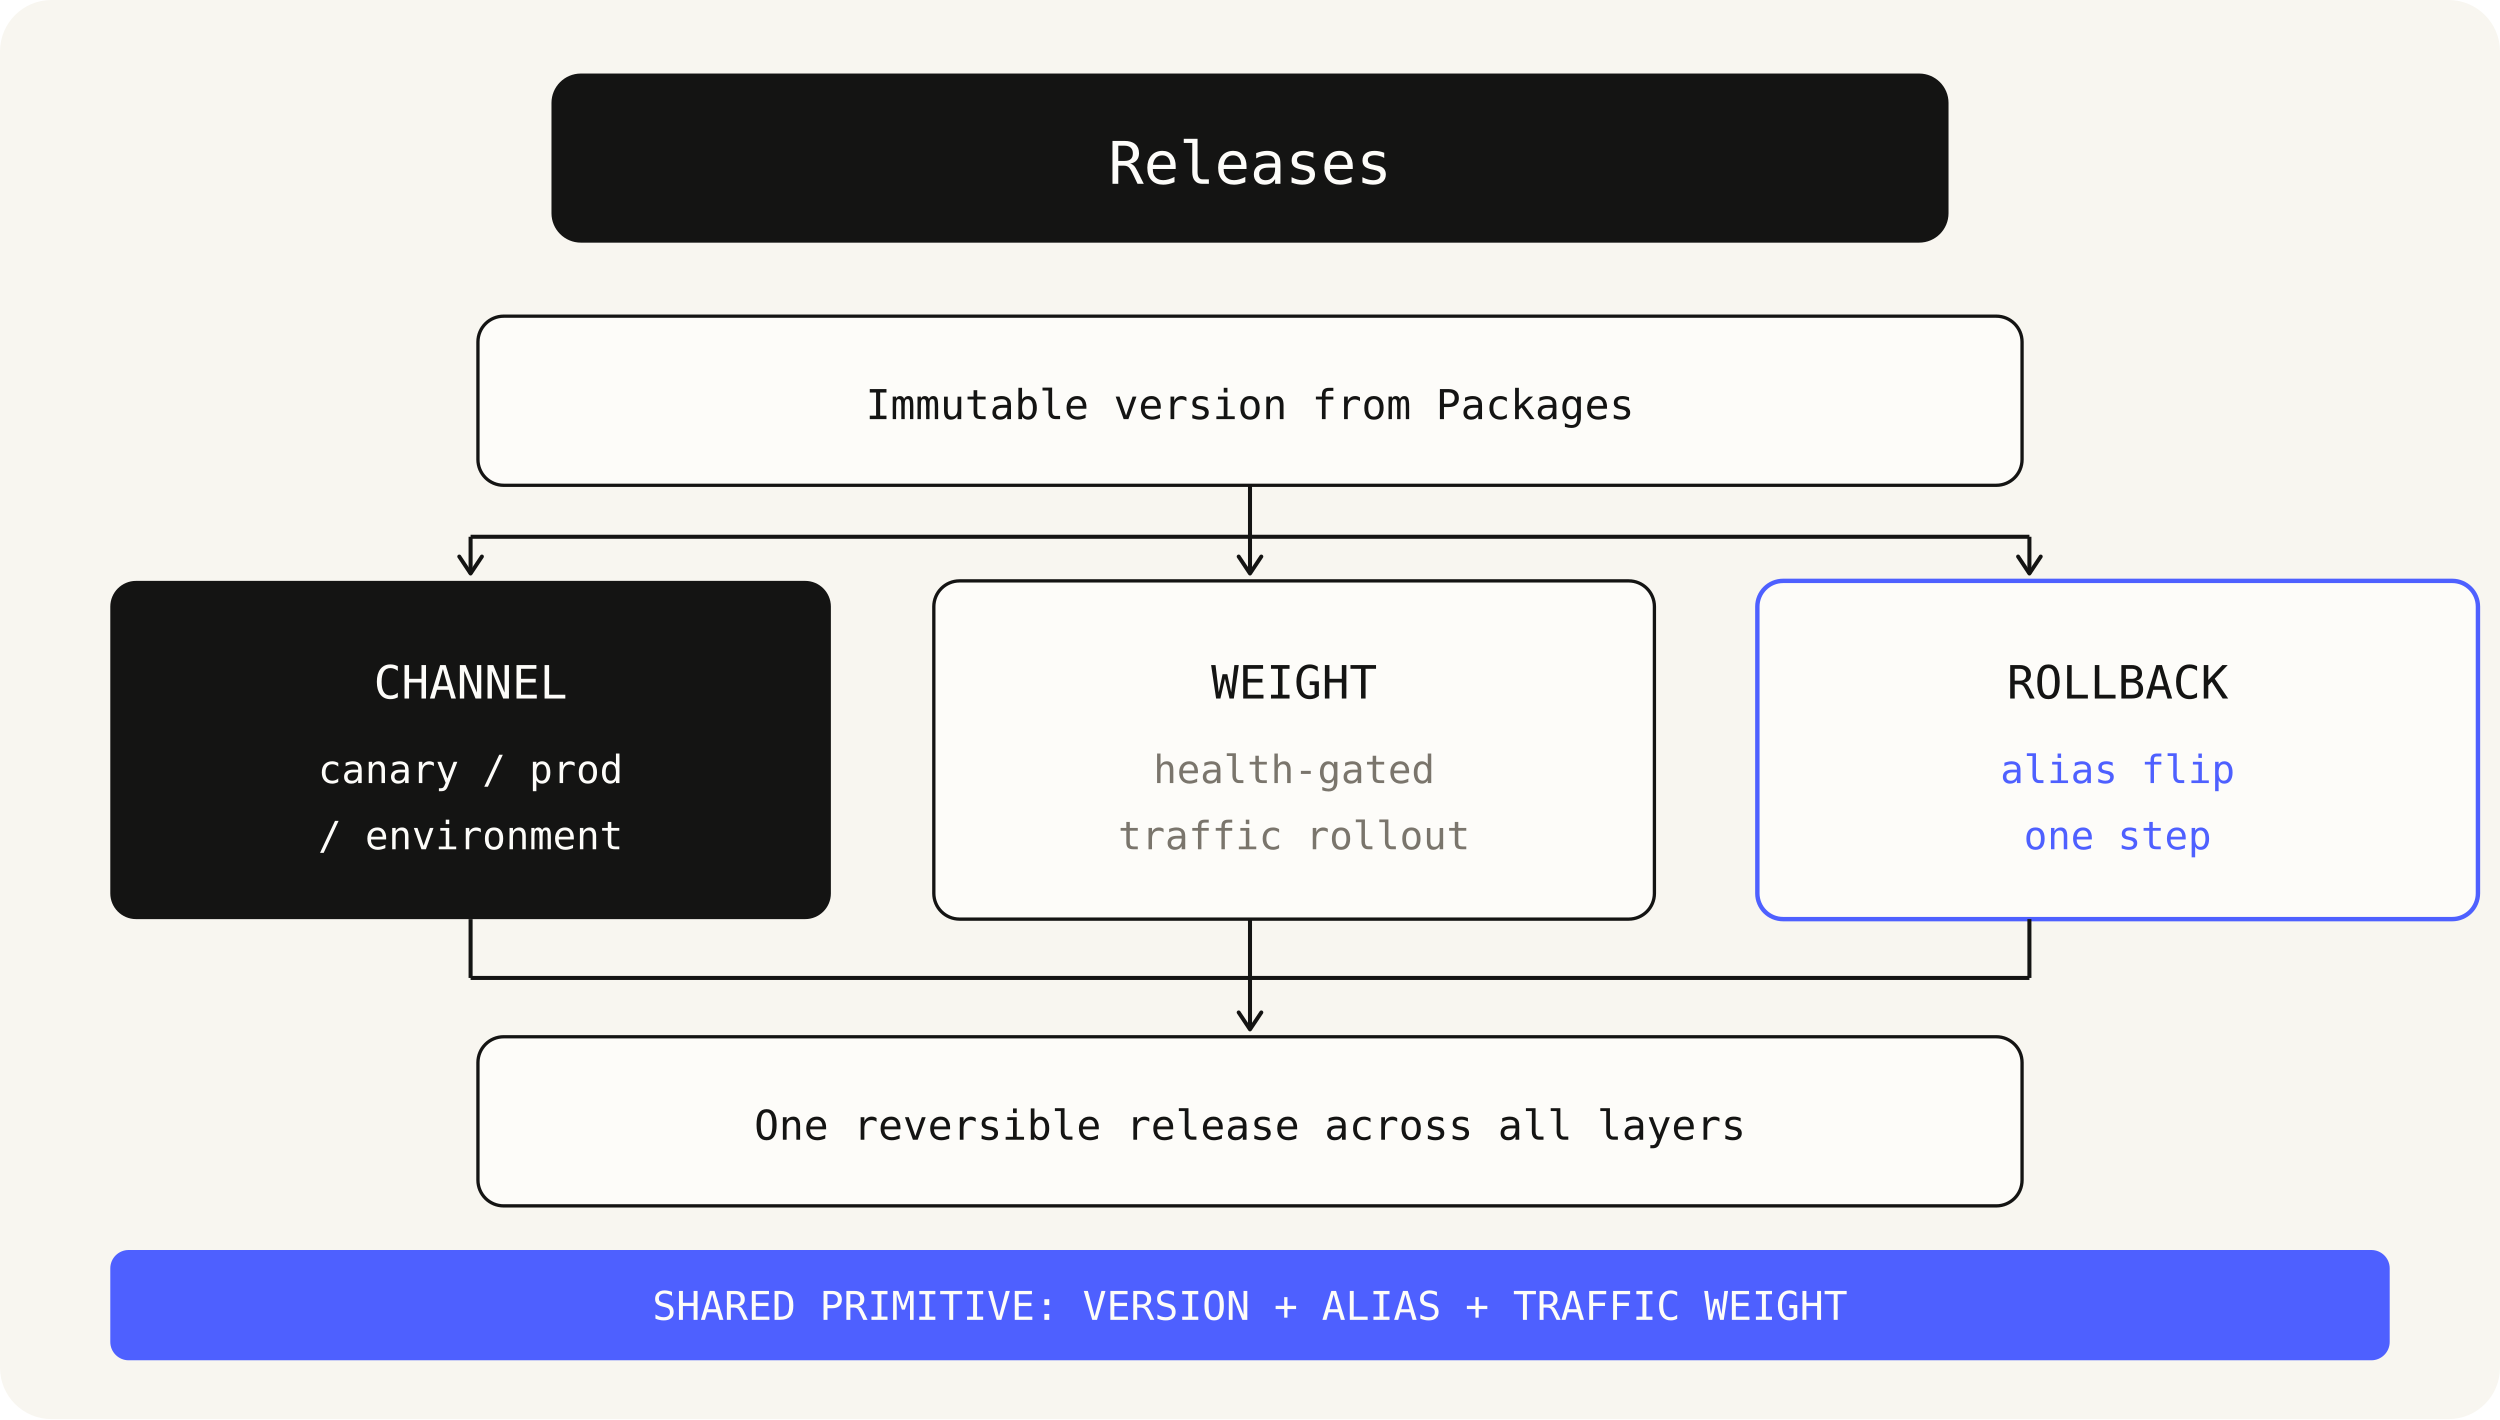
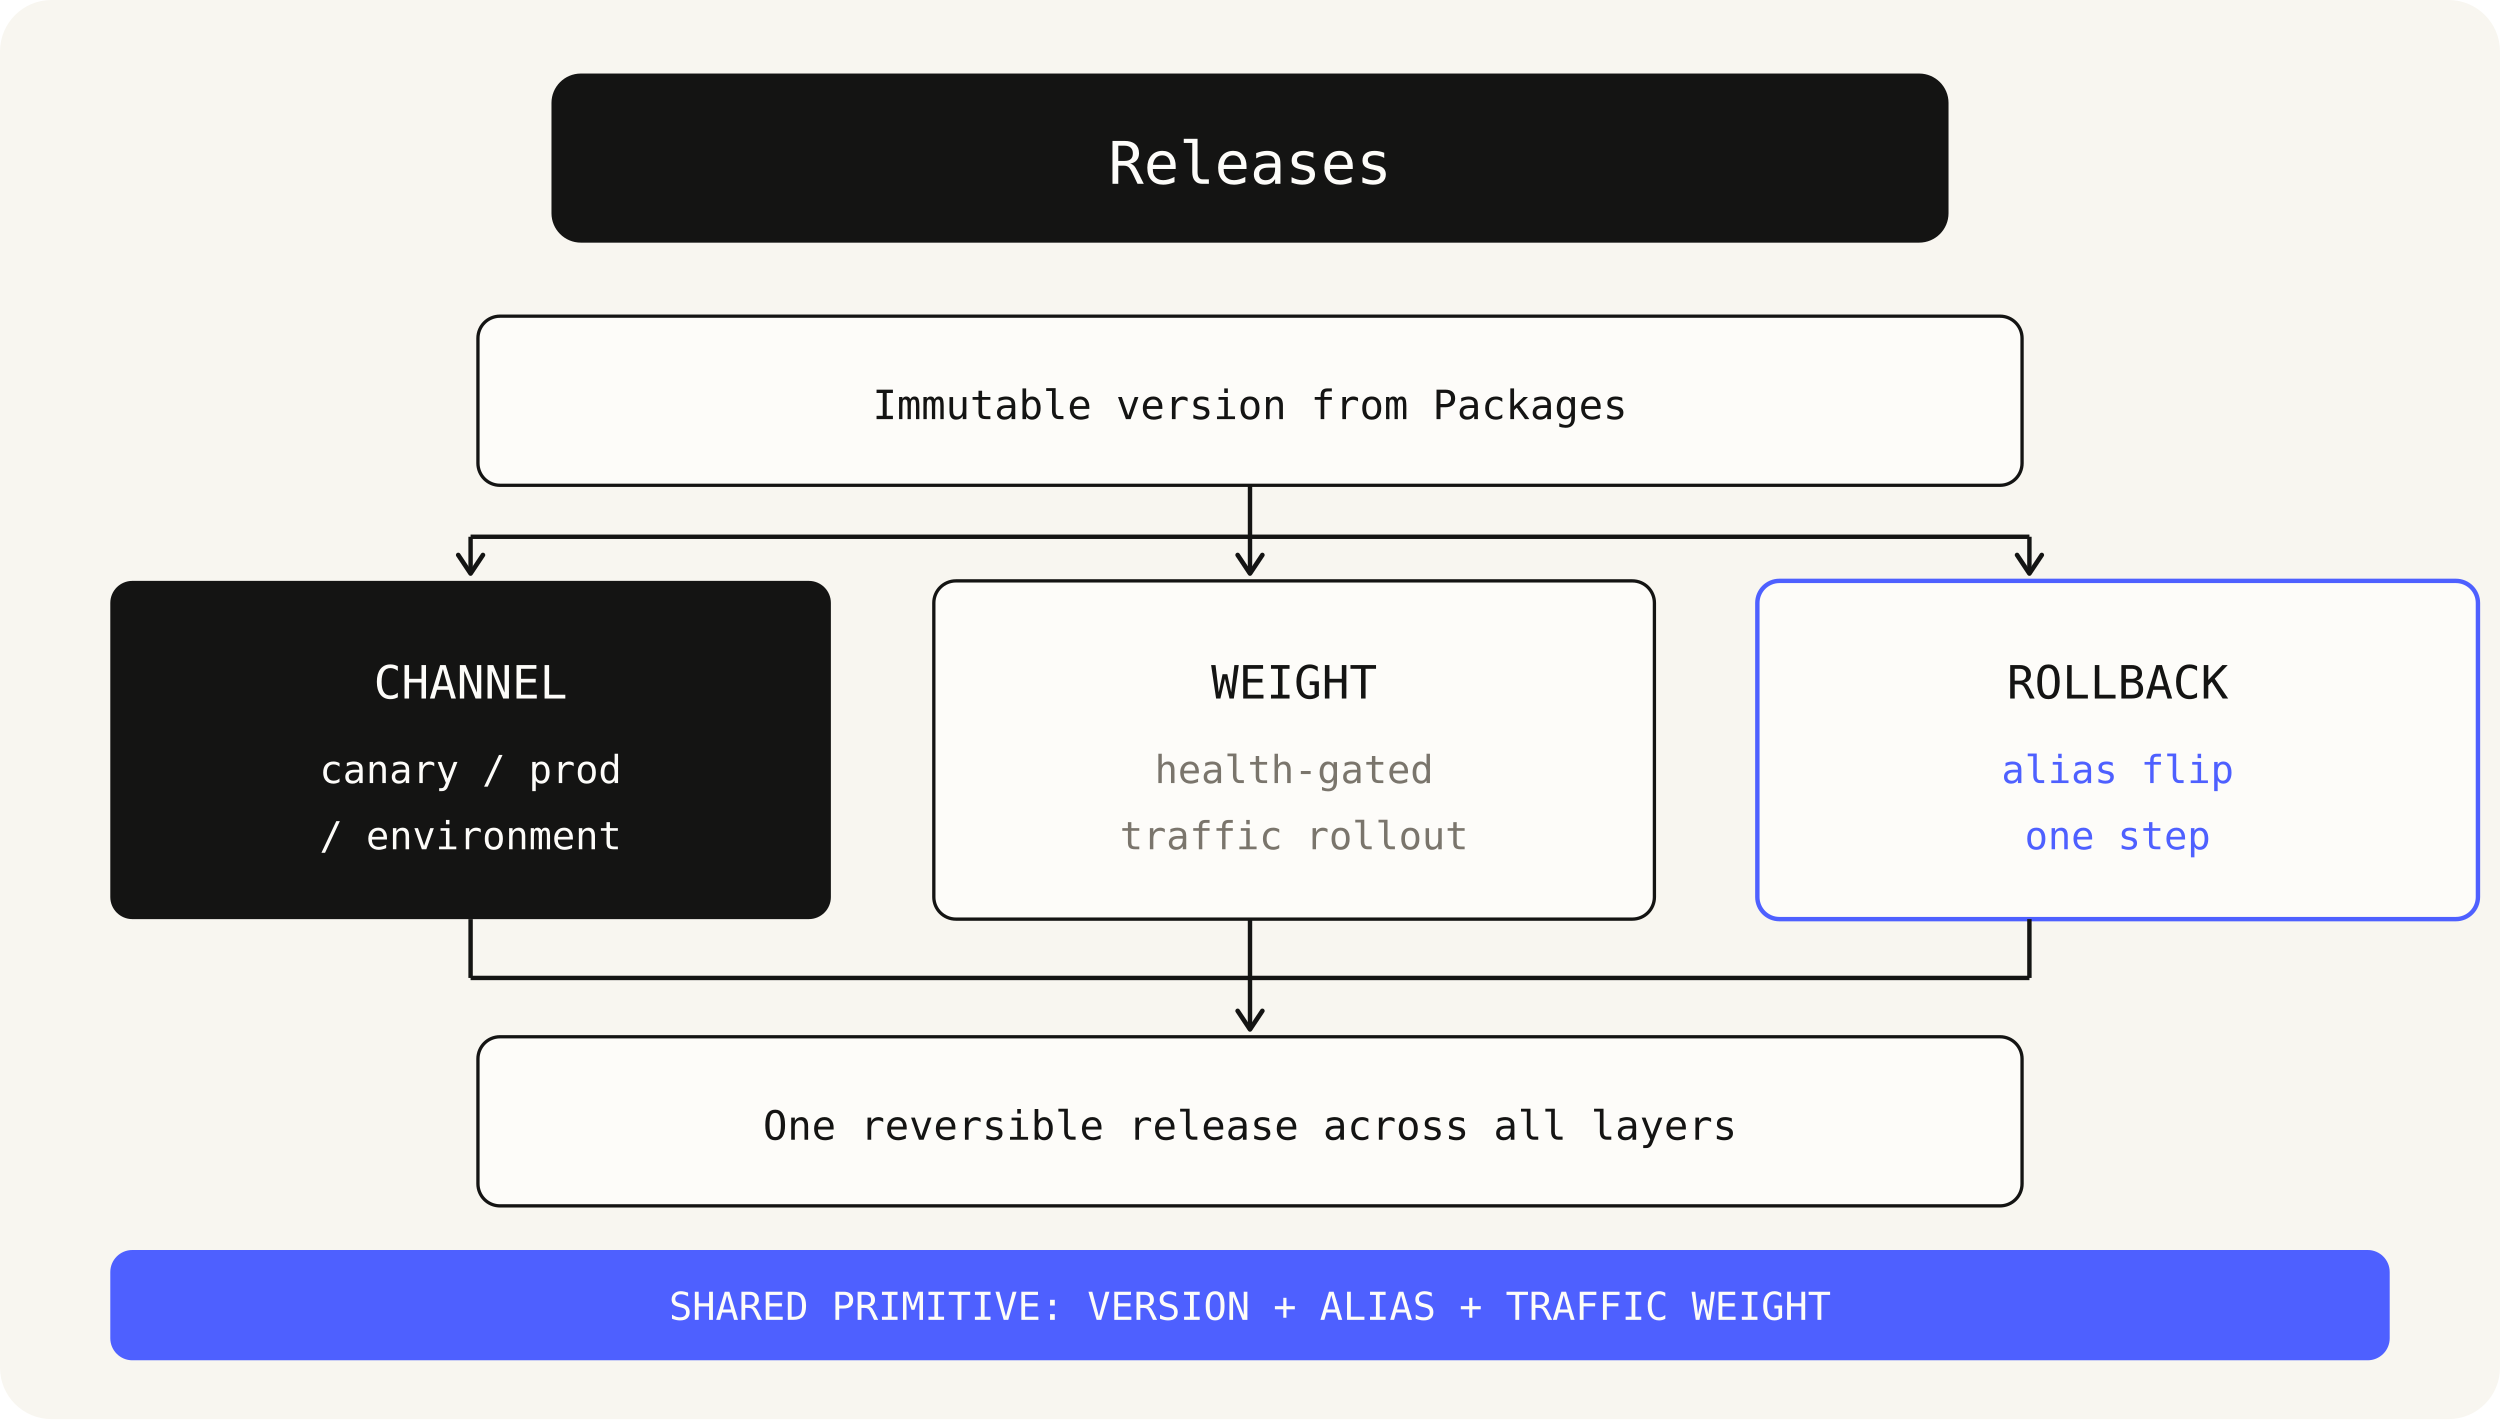
<svg xmlns="http://www.w3.org/2000/svg" viewBox="0 0 680 386" width="680" height="386" role="img">
  <defs>
-     <marker id="arw" viewBox="0 0 10 10" refX="8" refY="5" markerWidth="7" markerHeight="7" orient="auto-start-reverse">
-       <path d="M2 1L8 5L2 9" fill="none" stroke="#141413" stroke-width="1.4" stroke-linecap="round" stroke-linejoin="round" />
+     <marker id="releases-arw-releases" viewBox="0 0 10 10" refX="8" refY="5" markerWidth="7" markerHeight="7" orient="auto-start-reverse">
+       <path d="M2 1L8 5L2 9" fill="none" stroke="#141413" stroke-width="1.5" stroke-linecap="round" stroke-linejoin="round" />
    </marker>
  </defs>
  <rect x="0" y="0" width="680" height="386" rx="14" fill="#F8F6F0" />
  <g font-family="Menlo, SFMono-Regular, Consolas, monospace">
    <rect x="150" y="20" width="380" height="46" rx="8" fill="#141413" />
    <text x="340" y="50" font-size="16" fill="#FDFCF9" text-anchor="middle">Releases</text>
-     <rect x="130" y="86" width="420" height="46" rx="7" fill="#FDFCF9" stroke="#141413" stroke-width="0.9" />
-     <text x="340" y="114" font-size="11.2" fill="#141413" text-anchor="middle">Immutable version from Packages</text>
-     <path d="M340 132 L340 146 M128 146 L552 146" fill="none" stroke="#141413" stroke-width="1.1" />
-     <path d="M128 146 L128 156" fill="none" stroke="#141413" stroke-width="1.1" marker-end="url(#arw)" />
-     <path d="M340 146 L340 156" fill="none" stroke="#141413" stroke-width="1.1" marker-end="url(#arw)" />
-     <path d="M552 146 L552 156" fill="none" stroke="#141413" stroke-width="1.1" marker-end="url(#arw)" />
-     <rect x="30" y="158" width="196" height="92" rx="7" fill="#141413" />
+     <rect x="130" y="86" width="420" height="46" rx="6" fill="#FDFCF9" stroke="#141413" stroke-width="0.9" />
+     <text x="340" y="114" font-size="11" fill="#141413" text-anchor="middle">Immutable version from Packages</text>
+     <path d="M340 132 L340 146 M128 146 L552 146" fill="none" stroke="#141413" stroke-width="1.2" />
+     <path d="M128 146 L128 156" fill="none" stroke="#141413" stroke-width="1.2" marker-end="url(#releases-arw-releases)" />
+     <path d="M340 146 L340 156" fill="none" stroke="#141413" stroke-width="1.2" marker-end="url(#releases-arw-releases)" />
+     <path d="M552 146 L552 156" fill="none" stroke="#141413" stroke-width="1.2" marker-end="url(#releases-arw-releases)" />
+     <rect x="30" y="158" width="196" height="92" rx="6" fill="#141413" />
    <text x="128" y="190" font-size="12.5" fill="#FDFCF9" text-anchor="middle">CHANNEL</text>
-     <text x="128" y="213" font-size="10.6" fill="#FDFCF9" text-anchor="middle">canary / prod</text>
-     <text x="128" y="231" font-size="10.6" fill="#FDFCF9" text-anchor="middle">/ environment</text>
-     <rect x="254" y="158" width="196" height="92" rx="7" fill="#FDFCF9" stroke="#141413" stroke-width="0.9" />
+     <text x="128" y="213" font-size="10.5" fill="#FDFCF9" text-anchor="middle">canary / prod</text>
+     <text x="128" y="231" font-size="10.5" fill="#FDFCF9" text-anchor="middle">/ environment</text>
+     <rect x="254" y="158" width="196" height="92" rx="6" fill="#FDFCF9" stroke="#141413" stroke-width="0.9" />
    <text x="352" y="190" font-size="12.5" fill="#141413" text-anchor="middle">WEIGHT</text>
-     <text x="352" y="213" font-size="10.6" fill="#7A756C" text-anchor="middle">health-gated</text>
-     <text x="352" y="231" font-size="10.6" fill="#7A756C" text-anchor="middle">traffic rollout</text>
-     <rect x="478" y="158" width="196" height="92" rx="7" fill="#FDFCF9" stroke="#4E60FF" stroke-width="1.2" />
+     <text x="352" y="213" font-size="10.5" fill="#7A756C" text-anchor="middle">health-gated</text>
+     <text x="352" y="231" font-size="10.5" fill="#7A756C" text-anchor="middle">traffic rollout</text>
+     <rect x="478" y="158" width="196" height="92" rx="6" fill="#FDFCF9" stroke="#4E60FF" stroke-width="1.2" />
    <text x="576" y="190" font-size="12.5" fill="#141413" text-anchor="middle">ROLLBACK</text>
-     <text x="576" y="213" font-size="10.6" fill="#4E60FF" text-anchor="middle">alias flip</text>
-     <text x="576" y="231" font-size="10.6" fill="#4E60FF" text-anchor="middle">one step</text>
-     <path d="M128 250 L128 266 M340 250 L340 266 M552 250 L552 266 M128 266 L552 266" fill="none" stroke="#141413" stroke-width="1.1" />
-     <path d="M340 266 L340 280" fill="none" stroke="#141413" stroke-width="1.1" marker-end="url(#arw)" />
-     <rect x="130" y="282" width="420" height="46" rx="7" fill="#FDFCF9" stroke="#141413" stroke-width="0.9" />
-     <text x="340" y="310" font-size="11.2" fill="#141413" text-anchor="middle">One reversible release across all layers</text>
-     <rect x="30" y="340" width="620" height="30" rx="5" fill="#4E60FF" />
-     <text x="340" y="359" font-size="10.8" fill="#FDFCF9" text-anchor="middle">SHARED PRIMITIVE: VERSION + ALIAS + TRAFFIC WEIGHT</text>
+     <text x="576" y="213" font-size="10.5" fill="#4E60FF" text-anchor="middle">alias flip</text>
+     <text x="576" y="231" font-size="10.5" fill="#4E60FF" text-anchor="middle">one step</text>
+     <path d="M128 250 L128 266 M340 250 L340 266 M552 250 L552 266 M128 266 L552 266" fill="none" stroke="#141413" stroke-width="1.2" />
+     <path d="M340 266 L340 280" fill="none" stroke="#141413" stroke-width="1.2" marker-end="url(#releases-arw-releases)" />
+     <rect x="130" y="282" width="420" height="46" rx="6" fill="#FDFCF9" stroke="#141413" stroke-width="0.9" />
+     <text x="340" y="310" font-size="11" fill="#141413" text-anchor="middle">One reversible release across all layers</text>
+     <rect x="30" y="340" width="620" height="30" rx="6" fill="#4E60FF" />
+     <text x="340" y="359" font-size="10.5" fill="#FDFCF9" text-anchor="middle">SHARED PRIMITIVE: VERSION + ALIAS + TRAFFIC WEIGHT</text>
  </g>
</svg>
